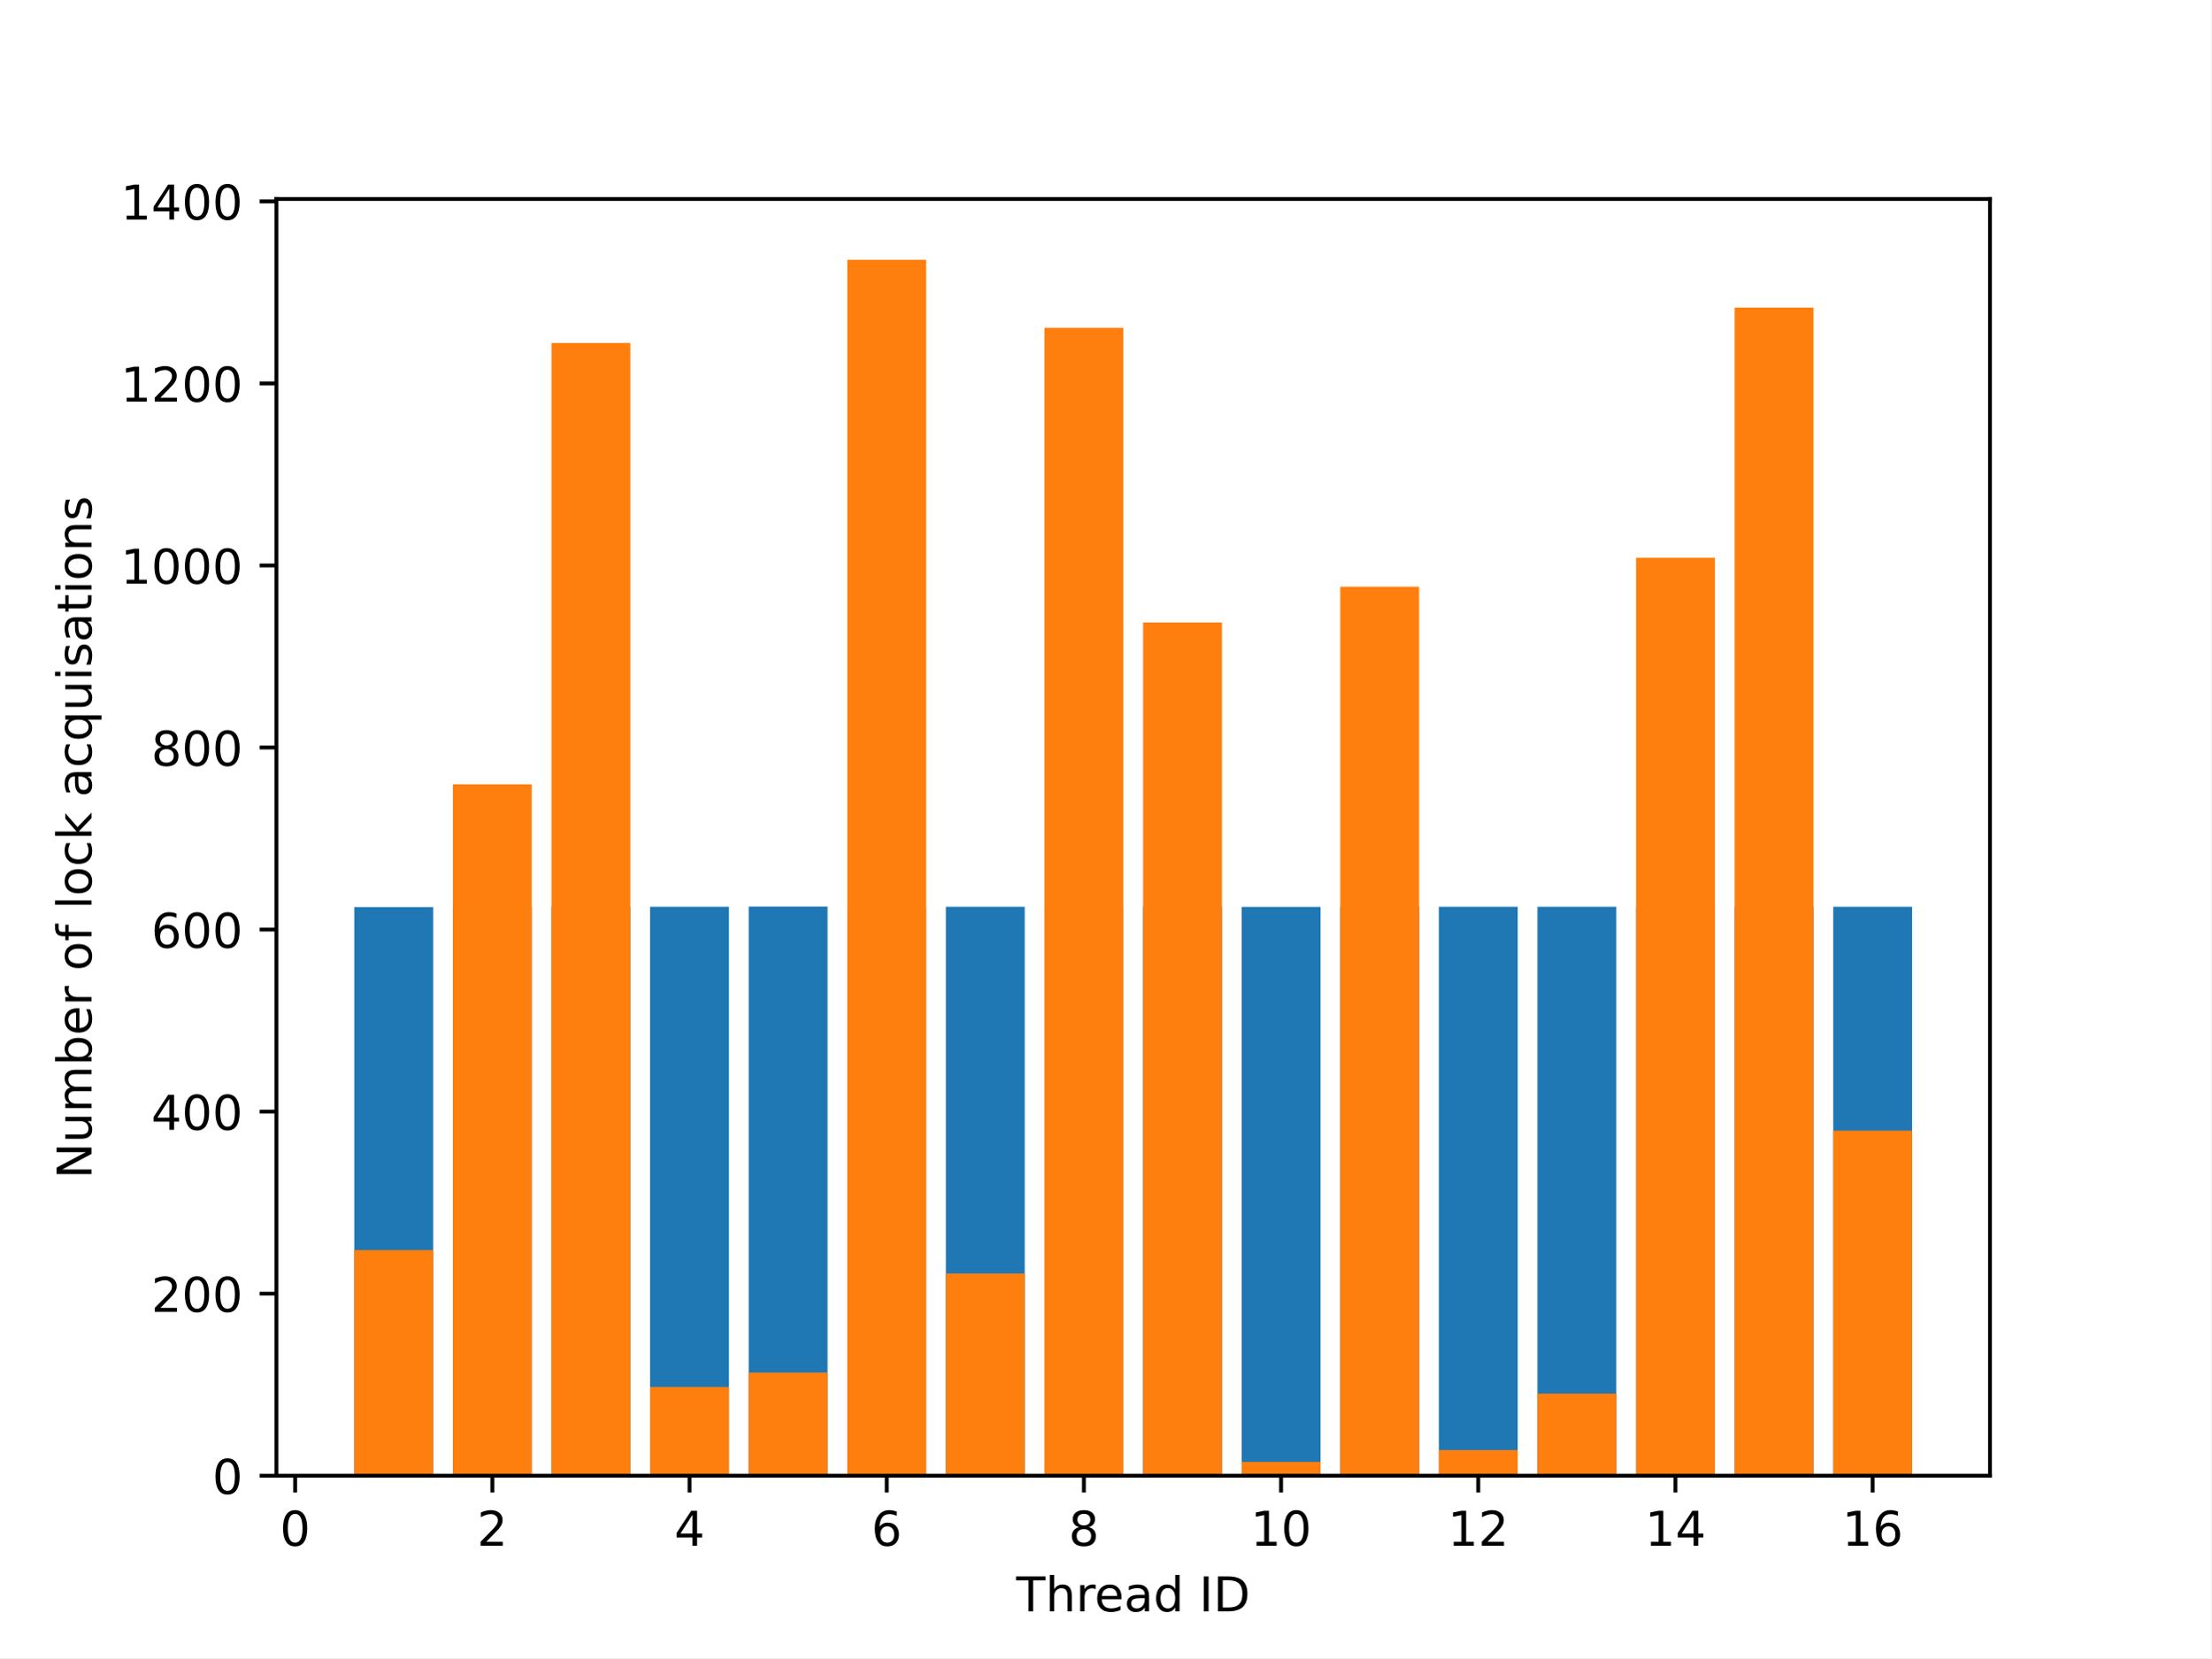
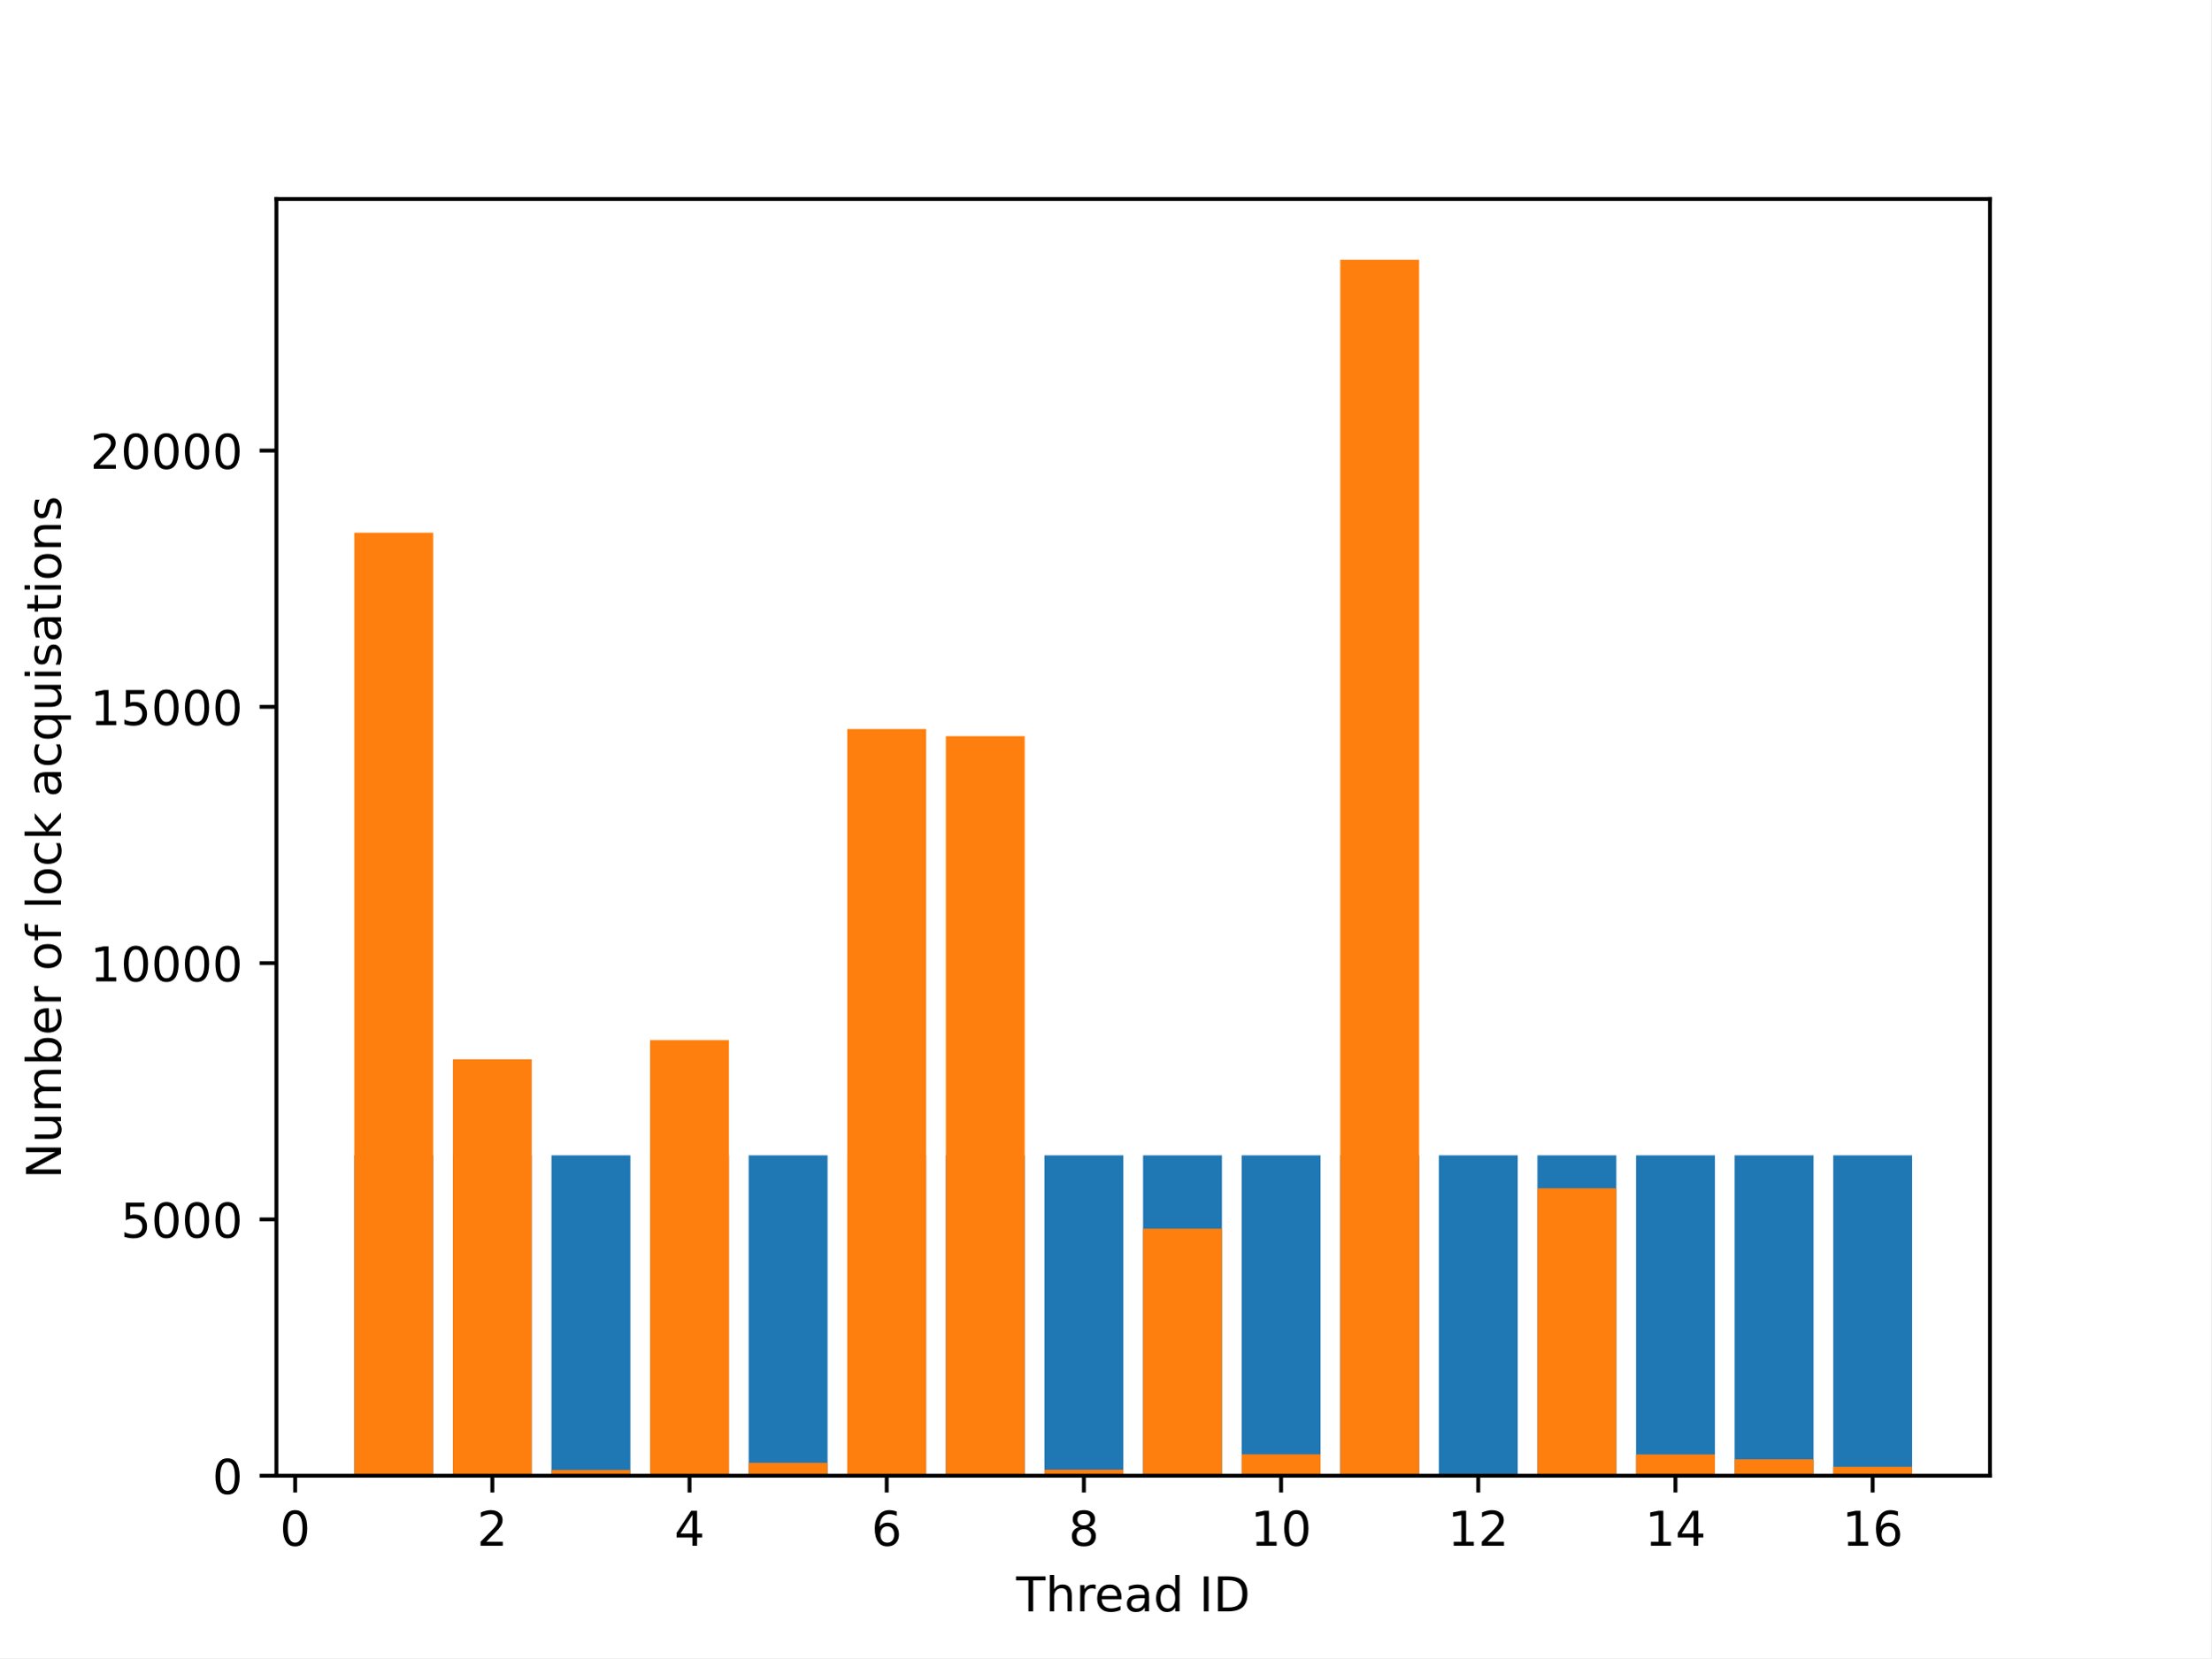
<svg xmlns="http://www.w3.org/2000/svg" xmlns:xlink="http://www.w3.org/1999/xlink" width="460.8pt" height="345.6pt" viewBox="0 0 460.8 345.6" version="1.1">
  <defs>
    <style type="text/css">*{stroke-linejoin: round; stroke-linecap: butt}</style>
  </defs>
  <g id="figure_1">
    <g id="patch_1">
      <path d="M 0 345.6  L 460.8 345.6  L 460.8 0  L 0 0  z " style="fill: #ffffff" />
    </g>
    <g id="axes_1">
      <g id="patch_2">
        <path d="M 57.6 307.584  L 414.72 307.584  L 414.72 41.472  L 57.6 41.472  z " style="fill: #ffffff" />
      </g>
      <g id="patch_3">
-         <path d="M 73.833 307.584  L 90.271 307.584  L 90.271 189.06  L 73.833 189.06  z " clip-path="url(#p6a40780cc1)" style="fill: #1f77b4" />
+         <path d="M 73.833 307.584  L 90.271 307.584  L 90.271 240.806  L 73.833 240.806  z " clip-path="url(#p06e0e886ea)" style="fill: #1f77b4" />
      </g>
      <g id="patch_4">
-         <path d="M 94.38 307.584  L 110.819 307.584  L 110.819 189.041  L 94.38 189.041  z " clip-path="url(#p6a40780cc1)" style="fill: #1f77b4" />
+         <path d="M 94.38 307.584  L 110.819 307.584  L 110.819 240.811  L 94.38 240.811  z " clip-path="url(#p06e0e886ea)" style="fill: #1f77b4" />
      </g>
      <g id="patch_5">
-         <path d="M 114.928 307.584  L 131.366 307.584  L 131.366 188.984  L 114.928 188.984  z " clip-path="url(#p6a40780cc1)" style="fill: #1f77b4" />
+         <path d="M 114.928 307.584  L 131.366 307.584  L 131.366 240.809  L 114.928 240.809  z " clip-path="url(#p06e0e886ea)" style="fill: #1f77b4" />
      </g>
      <g id="patch_6">
-         <path d="M 135.476 307.584  L 151.914 307.584  L 151.914 189.003  L 135.476 189.003  z " clip-path="url(#p6a40780cc1)" style="fill: #1f77b4" />
+         <path d="M 135.476 307.584  L 151.914 307.584  L 151.914 240.81  L 135.476 240.81  z " clip-path="url(#p06e0e886ea)" style="fill: #1f77b4" />
      </g>
      <g id="patch_7">
-         <path d="M 156.024 307.584  L 172.462 307.584  L 172.462 188.965  L 156.024 188.965  z " clip-path="url(#p6a40780cc1)" style="fill: #1f77b4" />
+         <path d="M 156.024 307.584  L 172.462 307.584  L 172.462 240.81  L 156.024 240.81  z " clip-path="url(#p06e0e886ea)" style="fill: #1f77b4" />
      </g>
      <g id="patch_8">
-         <path d="M 176.572 307.584  L 193.01 307.584  L 193.01 188.984  L 176.572 188.984  z " clip-path="url(#p6a40780cc1)" style="fill: #1f77b4" />
+         <path d="M 176.572 307.584  L 193.01 307.584  L 193.01 240.811  L 176.572 240.811  z " clip-path="url(#p06e0e886ea)" style="fill: #1f77b4" />
      </g>
      <g id="patch_9">
-         <path d="M 197.119 307.584  L 213.557 307.584  L 213.557 189.003  L 197.119 189.003  z " clip-path="url(#p6a40780cc1)" style="fill: #1f77b4" />
+         <path d="M 197.119 307.584  L 213.557 307.584  L 213.557 240.811  L 197.119 240.811  z " clip-path="url(#p06e0e886ea)" style="fill: #1f77b4" />
      </g>
      <g id="patch_10">
-         <path d="M 217.667 307.584  L 234.105 307.584  L 234.105 189.022  L 217.667 189.022  z " clip-path="url(#p6a40780cc1)" style="fill: #1f77b4" />
+         <path d="M 217.667 307.584  L 234.105 307.584  L 234.105 240.809  L 217.667 240.809  z " clip-path="url(#p06e0e886ea)" style="fill: #1f77b4" />
      </g>
      <g id="patch_11">
-         <path d="M 238.215 307.584  L 254.653 307.584  L 254.653 188.965  L 238.215 188.965  z " clip-path="url(#p6a40780cc1)" style="fill: #1f77b4" />
+         <path d="M 238.215 307.584  L 254.653 307.584  L 254.653 240.809  L 238.215 240.809  z " clip-path="url(#p06e0e886ea)" style="fill: #1f77b4" />
      </g>
      <g id="patch_12">
-         <path d="M 258.763 307.584  L 275.201 307.584  L 275.201 189.022  L 258.763 189.022  z " clip-path="url(#p6a40780cc1)" style="fill: #1f77b4" />
+         <path d="M 258.763 307.584  L 275.201 307.584  L 275.201 240.811  L 258.763 240.811  z " clip-path="url(#p06e0e886ea)" style="fill: #1f77b4" />
      </g>
      <g id="patch_13">
-         <path d="M 279.31 307.584  L 295.748 307.584  L 295.748 188.984  L 279.31 188.984  z " clip-path="url(#p6a40780cc1)" style="fill: #1f77b4" />
+         <path d="M 279.31 307.584  L 295.748 307.584  L 295.748 240.81  L 279.31 240.81  z " clip-path="url(#p06e0e886ea)" style="fill: #1f77b4" />
      </g>
      <g id="patch_14">
-         <path d="M 299.858 307.584  L 316.296 307.584  L 316.296 189.003  L 299.858 189.003  z " clip-path="url(#p6a40780cc1)" style="fill: #1f77b4" />
+         <path d="M 299.858 307.584  L 316.296 307.584  L 316.296 240.811  L 299.858 240.811  z " clip-path="url(#p06e0e886ea)" style="fill: #1f77b4" />
      </g>
      <g id="patch_15">
-         <path d="M 320.406 307.584  L 336.844 307.584  L 336.844 189.003  L 320.406 189.003  z " clip-path="url(#p6a40780cc1)" style="fill: #1f77b4" />
+         <path d="M 320.406 307.584  L 336.844 307.584  L 336.844 240.81  L 320.406 240.81  z " clip-path="url(#p06e0e886ea)" style="fill: #1f77b4" />
      </g>
      <g id="patch_16">
-         <path d="M 340.954 307.584  L 357.392 307.584  L 357.392 188.984  L 340.954 188.984  z " clip-path="url(#p6a40780cc1)" style="fill: #1f77b4" />
+         <path d="M 340.954 307.584  L 357.392 307.584  L 357.392 240.811  L 340.954 240.811  z " clip-path="url(#p06e0e886ea)" style="fill: #1f77b4" />
      </g>
      <g id="patch_17">
-         <path d="M 361.501 307.584  L 377.94 307.584  L 377.94 189.022  L 361.501 189.022  z " clip-path="url(#p6a40780cc1)" style="fill: #1f77b4" />
+         <path d="M 361.501 307.584  L 377.94 307.584  L 377.94 240.81  L 361.501 240.81  z " clip-path="url(#p06e0e886ea)" style="fill: #1f77b4" />
      </g>
      <g id="patch_18">
-         <path d="M 382.049 307.584  L 398.487 307.584  L 398.487 189.003  L 382.049 189.003  z " clip-path="url(#p6a40780cc1)" style="fill: #1f77b4" />
+         <path d="M 382.049 307.584  L 398.487 307.584  L 398.487 240.81  L 382.049 240.81  z " clip-path="url(#p06e0e886ea)" style="fill: #1f77b4" />
      </g>
      <g id="patch_19">
-         <path d="M 73.833 307.584  L 90.271 307.584  L 90.271 260.55  L 73.833 260.55  z " clip-path="url(#p6a40780cc1)" style="fill: #ff7f0e" />
+         <path d="M 73.833 307.584  L 90.271 307.584  L 90.271 111.035  L 73.833 111.035  z " clip-path="url(#p06e0e886ea)" style="fill: #ff7f0e" />
      </g>
      <g id="patch_20">
-         <path d="M 94.38 307.584  L 110.819 307.584  L 110.819 163.485  L 94.38 163.485  z " clip-path="url(#p6a40780cc1)" style="fill: #ff7f0e" />
+         <path d="M 94.38 307.584  L 110.819 307.584  L 110.819 220.791  L 94.38 220.791  z " clip-path="url(#p06e0e886ea)" style="fill: #ff7f0e" />
      </g>
      <g id="patch_21">
-         <path d="M 114.928 307.584  L 131.366 307.584  L 131.366 71.485  L 114.928 71.485  z " clip-path="url(#p6a40780cc1)" style="fill: #ff7f0e" />
+         <path d="M 114.928 307.584  L 131.366 307.584  L 131.366 306.387  L 114.928 306.387  z " clip-path="url(#p06e0e886ea)" style="fill: #ff7f0e" />
      </g>
      <g id="patch_22">
-         <path d="M 135.476 307.584  L 151.914 307.584  L 151.914 289.104  L 135.476 289.104  z " clip-path="url(#p6a40780cc1)" style="fill: #ff7f0e" />
+         <path d="M 135.476 307.584  L 151.914 307.584  L 151.914 216.803  L 135.476 216.803  z " clip-path="url(#p06e0e886ea)" style="fill: #ff7f0e" />
      </g>
      <g id="patch_23">
-         <path d="M 156.024 307.584  L 172.462 307.584  L 172.462 286.088  L 156.024 286.088  z " clip-path="url(#p6a40780cc1)" style="fill: #ff7f0e" />
+         <path d="M 156.024 307.584  L 172.462 307.584  L 172.462 304.89  L 156.024 304.89  z " clip-path="url(#p06e0e886ea)" style="fill: #ff7f0e" />
      </g>
      <g id="patch_24">
-         <path d="M 176.572 307.584  L 193.01 307.584  L 193.01 54.144  L 176.572 54.144  z " clip-path="url(#p6a40780cc1)" style="fill: #ff7f0e" />
+         <path d="M 176.572 307.584  L 193.01 307.584  L 193.01 151.959  L 176.572 151.959  z " clip-path="url(#p06e0e886ea)" style="fill: #ff7f0e" />
      </g>
      <g id="patch_25">
-         <path d="M 197.119 307.584  L 213.557 307.584  L 213.557 265.445  L 197.119 265.445  z " clip-path="url(#p6a40780cc1)" style="fill: #ff7f0e" />
+         <path d="M 197.119 307.584  L 213.557 307.584  L 213.557 153.445  L 197.119 153.445  z " clip-path="url(#p06e0e886ea)" style="fill: #ff7f0e" />
      </g>
      <g id="patch_26">
-         <path d="M 217.667 307.584  L 234.105 307.584  L 234.105 68.317  L 217.667 68.317  z " clip-path="url(#p6a40780cc1)" style="fill: #ff7f0e" />
+         <path d="M 217.667 307.584  L 234.105 307.584  L 234.105 306.322  L 217.667 306.322  z " clip-path="url(#p06e0e886ea)" style="fill: #ff7f0e" />
      </g>
      <g id="patch_27">
-         <path d="M 238.215 307.584  L 254.653 307.584  L 254.653 129.732  L 238.215 129.732  z " clip-path="url(#p6a40780cc1)" style="fill: #ff7f0e" />
+         <path d="M 238.215 307.584  L 254.653 307.584  L 254.653 256.094  L 238.215 256.094  z " clip-path="url(#p06e0e886ea)" style="fill: #ff7f0e" />
      </g>
      <g id="patch_28">
-         <path d="M 258.763 307.584  L 275.201 307.584  L 275.201 304.7  L 258.763 304.7  z " clip-path="url(#p6a40780cc1)" style="fill: #ff7f0e" />
+         <path d="M 258.763 307.584  L 275.201 307.584  L 275.201 303.117  L 258.763 303.117  z " clip-path="url(#p06e0e886ea)" style="fill: #ff7f0e" />
      </g>
      <g id="patch_29">
-         <path d="M 279.31 307.584  L 295.748 307.584  L 295.748 122.295  L 279.31 122.295  z " clip-path="url(#p6a40780cc1)" style="fill: #ff7f0e" />
+         <path d="M 279.31 307.584  L 295.748 307.584  L 295.748 54.144  L 279.31 54.144  z " clip-path="url(#p06e0e886ea)" style="fill: #ff7f0e" />
      </g>
      <g id="patch_30">
-         <path d="M 299.858 307.584  L 316.296 307.584  L 316.296 302.234  L 299.858 302.234  z " clip-path="url(#p6a40780cc1)" style="fill: #ff7f0e" />
+         <path d="M 299.858 307.584  L 316.296 307.584  L 316.296 307.254  L 299.858 307.254  z " clip-path="url(#p06e0e886ea)" style="fill: #ff7f0e" />
      </g>
      <g id="patch_31">
-         <path d="M 320.406 307.584  L 336.844 307.584  L 336.844 290.47  L 320.406 290.47  z " clip-path="url(#p6a40780cc1)" style="fill: #ff7f0e" />
+         <path d="M 320.406 307.584  L 336.844 307.584  L 336.844 247.68  L 320.406 247.68  z " clip-path="url(#p06e0e886ea)" style="fill: #ff7f0e" />
      </g>
      <g id="patch_32">
-         <path d="M 340.954 307.584  L 357.392 307.584  L 357.392 116.242  L 340.954 116.242  z " clip-path="url(#p6a40780cc1)" style="fill: #ff7f0e" />
+         <path d="M 340.954 307.584  L 357.392 307.584  L 357.392 303.148  L 340.954 303.148  z " clip-path="url(#p06e0e886ea)" style="fill: #ff7f0e" />
      </g>
      <g id="patch_33">
-         <path d="M 361.501 307.584  L 377.94 307.584  L 377.94 64.105  L 361.501 64.105  z " clip-path="url(#p6a40780cc1)" style="fill: #ff7f0e" />
+         <path d="M 361.501 307.584  L 377.94 307.584  L 377.94 304.168  L 361.501 304.168  z " clip-path="url(#p06e0e886ea)" style="fill: #ff7f0e" />
      </g>
      <g id="patch_34">
-         <path d="M 382.049 307.584  L 398.487 307.584  L 398.487 235.658  L 382.049 235.658  z " clip-path="url(#p6a40780cc1)" style="fill: #ff7f0e" />
+         <path d="M 382.049 307.584  L 398.487 307.584  L 398.487 305.722  L 382.049 305.722  z " clip-path="url(#p06e0e886ea)" style="fill: #ff7f0e" />
      </g>
      <g id="matplotlib.axis_1">
        <g id="xtick_1">
          <g id="line2d_1">
            <defs>
-               <path id="m0d2de3901a" d="M 0 0  L 0 3.5  " style="stroke: #000000; stroke-width: 0.8" />
+               <path id="m9e01b4cf0e" d="M 0 0  L 0 3.5  " style="stroke: #000000; stroke-width: 0.8" />
            </defs>
            <g>
-               <use xlink:href="#m0d2de3901a" x="61.504" y="307.584" style="stroke: #000000; stroke-width: 0.8" />
+               <use xlink:href="#m9e01b4cf0e" x="61.504" y="307.584" style="stroke: #000000; stroke-width: 0.8" />
            </g>
          </g>
          <g id="text_1">
            <g transform="translate(58.32282 322.1824)scale(0.1 -0.1)">
              <defs>
                <path id="DejaVuSans-30" d="M 2034 4250  Q 1547 4250 1301 3770  Q 1056 3291 1056 2328  Q 1056 1369 1301 889  Q 1547 409 2034 409  Q 2525 409 2770 889  Q 3016 1369 3016 2328  Q 3016 3291 2770 3770  Q 2525 4250 2034 4250  z M 2034 4750  Q 2819 4750 3233 4129  Q 3647 3509 3647 2328  Q 3647 1150 3233 529  Q 2819 -91 2034 -91  Q 1250 -91 836 529  Q 422 1150 422 2328  Q 422 3509 836 4129  Q 1250 4750 2034 4750  z " transform="scale(0.015625)" />
              </defs>
              <use xlink:href="#DejaVuSans-30" />
            </g>
          </g>
        </g>
        <g id="xtick_2">
          <g id="line2d_2">
            <g>
-               <use xlink:href="#m0d2de3901a" x="102.6" y="307.584" style="stroke: #000000; stroke-width: 0.8" />
+               <use xlink:href="#m9e01b4cf0e" x="102.6" y="307.584" style="stroke: #000000; stroke-width: 0.8" />
            </g>
          </g>
          <g id="text_2">
            <g transform="translate(99.41834 322.1824)scale(0.1 -0.1)">
              <defs>
                <path id="DejaVuSans-32" d="M 1228 531  L 3431 531  L 3431 0  L 469 0  L 469 531  Q 828 903 1448 1529  Q 2069 2156 2228 2338  Q 2531 2678 2651 2914  Q 2772 3150 2772 3378  Q 2772 3750 2511 3984  Q 2250 4219 1831 4219  Q 1534 4219 1204 4116  Q 875 4013 500 3803  L 500 4441  Q 881 4594 1212 4672  Q 1544 4750 1819 4750  Q 2544 4750 2975 4387  Q 3406 4025 3406 3419  Q 3406 3131 3298 2873  Q 3191 2616 2906 2266  Q 2828 2175 2409 1742  Q 1991 1309 1228 531  z " transform="scale(0.015625)" />
              </defs>
              <use xlink:href="#DejaVuSans-32" />
            </g>
          </g>
        </g>
        <g id="xtick_3">
          <g id="line2d_3">
            <g>
-               <use xlink:href="#m0d2de3901a" x="143.695" y="307.584" style="stroke: #000000; stroke-width: 0.8" />
+               <use xlink:href="#m9e01b4cf0e" x="143.695" y="307.584" style="stroke: #000000; stroke-width: 0.8" />
            </g>
          </g>
          <g id="text_3">
            <g transform="translate(140.5138 322.1824)scale(0.1 -0.1)">
              <defs>
                <path id="DejaVuSans-34" d="M 2419 4116  L 825 1625  L 2419 1625  L 2419 4116  z M 2253 4666  L 3047 4666  L 3047 1625  L 3713 1625  L 3713 1100  L 3047 1100  L 3047 0  L 2419 0  L 2419 1100  L 313 1100  L 313 1709  L 2253 4666  z " transform="scale(0.015625)" />
              </defs>
              <use xlink:href="#DejaVuSans-34" />
            </g>
          </g>
        </g>
        <g id="xtick_4">
          <g id="line2d_4">
            <g>
-               <use xlink:href="#m0d2de3901a" x="184.791" y="307.584" style="stroke: #000000; stroke-width: 0.8" />
+               <use xlink:href="#m9e01b4cf0e" x="184.791" y="307.584" style="stroke: #000000; stroke-width: 0.8" />
            </g>
          </g>
          <g id="text_4">
            <g transform="translate(181.6094 322.1824)scale(0.1 -0.1)">
              <defs>
                <path id="DejaVuSans-36" d="M 2113 2584  Q 1688 2584 1439 2293  Q 1191 2003 1191 1497  Q 1191 994 1439 701  Q 1688 409 2113 409  Q 2538 409 2786 701  Q 3034 994 3034 1497  Q 3034 2003 2786 2293  Q 2538 2584 2113 2584  z M 3366 4563  L 3366 3988  Q 3128 4100 2886 4159  Q 2644 4219 2406 4219  Q 1781 4219 1451 3797  Q 1122 3375 1075 2522  Q 1259 2794 1537 2939  Q 1816 3084 2150 3084  Q 2853 3084 3261 2657  Q 3669 2231 3669 1497  Q 3669 778 3244 343  Q 2819 -91 2113 -91  Q 1303 -91 875 529  Q 447 1150 447 2328  Q 447 3434 972 4092  Q 1497 4750 2381 4750  Q 2619 4750 2861 4703  Q 3103 4656 3366 4563  z " transform="scale(0.015625)" />
              </defs>
              <use xlink:href="#DejaVuSans-36" />
            </g>
          </g>
        </g>
        <g id="xtick_5">
          <g id="line2d_5">
            <g>
-               <use xlink:href="#m0d2de3901a" x="225.886" y="307.584" style="stroke: #000000; stroke-width: 0.8" />
+               <use xlink:href="#m9e01b4cf0e" x="225.886" y="307.584" style="stroke: #000000; stroke-width: 0.8" />
            </g>
          </g>
          <g id="text_5">
            <g transform="translate(222.7049 322.1824)scale(0.1 -0.1)">
              <defs>
                <path id="DejaVuSans-38" d="M 2034 2216  Q 1584 2216 1326 1975  Q 1069 1734 1069 1313  Q 1069 891 1326 650  Q 1584 409 2034 409  Q 2484 409 2743 651  Q 3003 894 3003 1313  Q 3003 1734 2745 1975  Q 2488 2216 2034 2216  z M 1403 2484  Q 997 2584 770 2862  Q 544 3141 544 3541  Q 544 4100 942 4425  Q 1341 4750 2034 4750  Q 2731 4750 3128 4425  Q 3525 4100 3525 3541  Q 3525 3141 3298 2862  Q 3072 2584 2669 2484  Q 3125 2378 3379 2068  Q 3634 1759 3634 1313  Q 3634 634 3220 271  Q 2806 -91 2034 -91  Q 1263 -91 848 271  Q 434 634 434 1313  Q 434 1759 690 2068  Q 947 2378 1403 2484  z M 1172 3481  Q 1172 3119 1398 2916  Q 1625 2713 2034 2713  Q 2441 2713 2670 2916  Q 2900 3119 2900 3481  Q 2900 3844 2670 4047  Q 2441 4250 2034 4250  Q 1625 4250 1398 4047  Q 1172 3844 1172 3481  z " transform="scale(0.015625)" />
              </defs>
              <use xlink:href="#DejaVuSans-38" />
            </g>
          </g>
        </g>
        <g id="xtick_6">
          <g id="line2d_6">
            <g>
-               <use xlink:href="#m0d2de3901a" x="266.982" y="307.584" style="stroke: #000000; stroke-width: 0.8" />
+               <use xlink:href="#m9e01b4cf0e" x="266.982" y="307.584" style="stroke: #000000; stroke-width: 0.8" />
            </g>
          </g>
          <g id="text_6">
            <g transform="translate(260.6191 322.1824)scale(0.1 -0.1)">
              <defs>
                <path id="DejaVuSans-31" d="M 794 531  L 1825 531  L 1825 4091  L 703 3866  L 703 4441  L 1819 4666  L 2450 4666  L 2450 531  L 3481 531  L 3481 0  L 794 0  L 794 531  z " transform="scale(0.015625)" />
              </defs>
              <use xlink:href="#DejaVuSans-31" />
              <use xlink:href="#DejaVuSans-30" x="63.623" />
            </g>
          </g>
        </g>
        <g id="xtick_7">
          <g id="line2d_7">
            <g>
-               <use xlink:href="#m0d2de3901a" x="308.077" y="307.584" style="stroke: #000000; stroke-width: 0.8" />
+               <use xlink:href="#m9e01b4cf0e" x="308.077" y="307.584" style="stroke: #000000; stroke-width: 0.8" />
            </g>
          </g>
          <g id="text_7">
            <g transform="translate(301.7146 322.1824)scale(0.1 -0.1)">
              <use xlink:href="#DejaVuSans-31" />
              <use xlink:href="#DejaVuSans-32" x="63.623" />
            </g>
          </g>
        </g>
        <g id="xtick_8">
          <g id="line2d_8">
            <g>
-               <use xlink:href="#m0d2de3901a" x="349.173" y="307.584" style="stroke: #000000; stroke-width: 0.8" />
+               <use xlink:href="#m9e01b4cf0e" x="349.173" y="307.584" style="stroke: #000000; stroke-width: 0.8" />
            </g>
          </g>
          <g id="text_8">
            <g transform="translate(342.8102 322.1824)scale(0.1 -0.1)">
              <use xlink:href="#DejaVuSans-31" />
              <use xlink:href="#DejaVuSans-34" x="63.623" />
            </g>
          </g>
        </g>
        <g id="xtick_9">
          <g id="line2d_9">
            <g>
-               <use xlink:href="#m0d2de3901a" x="390.268" y="307.584" style="stroke: #000000; stroke-width: 0.8" />
+               <use xlink:href="#m9e01b4cf0e" x="390.268" y="307.584" style="stroke: #000000; stroke-width: 0.8" />
            </g>
          </g>
          <g id="text_9">
            <g transform="translate(383.9057 322.1824)scale(0.1 -0.1)">
              <use xlink:href="#DejaVuSans-31" />
              <use xlink:href="#DejaVuSans-36" x="63.623" />
            </g>
          </g>
        </g>
        <g id="text_10">
          <g transform="translate(211.7655 335.8606)scale(0.1 -0.1)">
            <defs>
              <path id="DejaVuSans-54" d="M -19 4666  L 3928 4666  L 3928 4134  L 2272 4134  L 2272 0  L 1638 0  L 1638 4134  L -19 4134  L -19 4666  z " transform="scale(0.015625)" />
              <path id="DejaVuSans-68" d="M 3513 2113  L 3513 0  L 2938 0  L 2938 2094  Q 2938 2591 2744 2837  Q 2550 3084 2163 3084  Q 1697 3084 1428 2787  Q 1159 2491 1159 1978  L 1159 0  L 581 0  L 581 4863  L 1159 4863  L 1159 2956  Q 1366 3272 1645 3428  Q 1925 3584 2291 3584  Q 2894 3584 3203 3211  Q 3513 2838 3513 2113  z " transform="scale(0.015625)" />
              <path id="DejaVuSans-72" d="M 2631 2963  Q 2534 3019 2420 3045  Q 2306 3072 2169 3072  Q 1681 3072 1420 2755  Q 1159 2438 1159 1844  L 1159 0  L 581 0  L 581 3500  L 1159 3500  L 1159 2956  Q 1341 3275 1631 3429  Q 1922 3584 2338 3584  Q 2397 3584 2469 3576  Q 2541 3569 2628 3553  L 2631 2963  z " transform="scale(0.015625)" />
              <path id="DejaVuSans-65" d="M 3597 1894  L 3597 1613  L 953 1613  Q 991 1019 1311 708  Q 1631 397 2203 397  Q 2534 397 2845 478  Q 3156 559 3463 722  L 3463 178  Q 3153 47 2828 -22  Q 2503 -91 2169 -91  Q 1331 -91 842 396  Q 353 884 353 1716  Q 353 2575 817 3079  Q 1281 3584 2069 3584  Q 2775 3584 3186 3129  Q 3597 2675 3597 1894  z M 3022 2063  Q 3016 2534 2758 2815  Q 2500 3097 2075 3097  Q 1594 3097 1305 2825  Q 1016 2553 972 2059  L 3022 2063  z " transform="scale(0.015625)" />
              <path id="DejaVuSans-61" d="M 2194 1759  Q 1497 1759 1228 1600  Q 959 1441 959 1056  Q 959 750 1161 570  Q 1363 391 1709 391  Q 2188 391 2477 730  Q 2766 1069 2766 1631  L 2766 1759  L 2194 1759  z M 3341 1997  L 3341 0  L 2766 0  L 2766 531  Q 2569 213 2275 61  Q 1981 -91 1556 -91  Q 1019 -91 701 211  Q 384 513 384 1019  Q 384 1609 779 1909  Q 1175 2209 1959 2209  L 2766 2209  L 2766 2266  Q 2766 2663 2505 2880  Q 2244 3097 1772 3097  Q 1472 3097 1187 3025  Q 903 2953 641 2809  L 641 3341  Q 956 3463 1253 3523  Q 1550 3584 1831 3584  Q 2591 3584 2966 3190  Q 3341 2797 3341 1997  z " transform="scale(0.015625)" />
              <path id="DejaVuSans-64" d="M 2906 2969  L 2906 4863  L 3481 4863  L 3481 0  L 2906 0  L 2906 525  Q 2725 213 2448 61  Q 2172 -91 1784 -91  Q 1150 -91 751 415  Q 353 922 353 1747  Q 353 2572 751 3078  Q 1150 3584 1784 3584  Q 2172 3584 2448 3432  Q 2725 3281 2906 2969  z M 947 1747  Q 947 1113 1208 752  Q 1469 391 1925 391  Q 2381 391 2643 752  Q 2906 1113 2906 1747  Q 2906 2381 2643 2742  Q 2381 3103 1925 3103  Q 1469 3103 1208 2742  Q 947 2381 947 1747  z " transform="scale(0.015625)" />
              <path id="DejaVuSans-20" transform="scale(0.015625)" />
              <path id="DejaVuSans-49" d="M 628 4666  L 1259 4666  L 1259 0  L 628 0  L 628 4666  z " transform="scale(0.015625)" />
              <path id="DejaVuSans-44" d="M 1259 4147  L 1259 519  L 2022 519  Q 2988 519 3436 956  Q 3884 1394 3884 2338  Q 3884 3275 3436 3711  Q 2988 4147 2022 4147  L 1259 4147  z M 628 4666  L 1925 4666  Q 3281 4666 3915 4102  Q 4550 3538 4550 2338  Q 4550 1131 3912 565  Q 3275 0 1925 0  L 628 0  L 628 4666  z " transform="scale(0.015625)" />
            </defs>
            <use xlink:href="#DejaVuSans-54" />
            <use xlink:href="#DejaVuSans-68" x="61.084" />
            <use xlink:href="#DejaVuSans-72" x="124.463" />
            <use xlink:href="#DejaVuSans-65" x="163.326" />
            <use xlink:href="#DejaVuSans-61" x="224.85" />
            <use xlink:href="#DejaVuSans-64" x="286.129" />
            <use xlink:href="#DejaVuSans-20" x="349.605" />
            <use xlink:href="#DejaVuSans-49" x="381.393" />
            <use xlink:href="#DejaVuSans-44" x="410.885" />
          </g>
        </g>
      </g>
      <g id="matplotlib.axis_2">
        <g id="ytick_1">
          <g id="line2d_10">
            <defs>
-               <path id="m978508002a" d="M 0 0  L -3.5 0  " style="stroke: #000000; stroke-width: 0.8" />
+               <path id="mbdf7da33c9" d="M 0 0  L -3.5 0  " style="stroke: #000000; stroke-width: 0.8" />
            </defs>
            <g>
-               <use xlink:href="#m978508002a" x="57.6" y="307.584" style="stroke: #000000; stroke-width: 0.8" />
+               <use xlink:href="#mbdf7da33c9" x="57.6" y="307.584" style="stroke: #000000; stroke-width: 0.8" />
            </g>
          </g>
          <g id="text_11">
            <g transform="translate(44.2375 311.3832)scale(0.1 -0.1)">
              <use xlink:href="#DejaVuSans-30" />
            </g>
          </g>
        </g>
        <g id="ytick_2">
          <g id="line2d_11">
            <g>
-               <use xlink:href="#m978508002a" x="57.6" y="269.638" style="stroke: #000000; stroke-width: 0.8" />
+               <use xlink:href="#mbdf7da33c9" x="57.6" y="254.165" style="stroke: #000000; stroke-width: 0.8" />
            </g>
          </g>
          <g id="text_12">
-             <g transform="translate(31.5125 273.4374)scale(0.1 -0.1)">
+             <g transform="translate(25.15 257.964)scale(0.1 -0.1)">
+               <defs>
+                 <path id="DejaVuSans-35" d="M 691 4666  L 3169 4666  L 3169 4134  L 1269 4134  L 1269 2991  Q 1406 3038 1543 3061  Q 1681 3084 1819 3084  Q 2600 3084 3056 2656  Q 3513 2228 3513 1497  Q 3513 744 3044 326  Q 2575 -91 1722 -91  Q 1428 -91 1123 -41  Q 819 9 494 109  L 494 744  Q 775 591 1075 516  Q 1375 441 1709 441  Q 2250 441 2565 725  Q 2881 1009 2881 1497  Q 2881 1984 2565 2268  Q 2250 2553 1709 2553  Q 1456 2553 1204 2497  Q 953 2441 691 2322  L 691 4666  z " transform="scale(0.015625)" />
+               </defs>
+               <use xlink:href="#DejaVuSans-35" />
+               <use xlink:href="#DejaVuSans-30" x="63.623" />
+               <use xlink:href="#DejaVuSans-30" x="127.246" />
+               <use xlink:href="#DejaVuSans-30" x="190.869" />
+             </g>
+           </g>
+         </g>
+         <g id="ytick_3">
+           <g id="line2d_12">
+             <g>
+               <use xlink:href="#mbdf7da33c9" x="57.6" y="200.746" style="stroke: #000000; stroke-width: 0.8" />
+             </g>
+           </g>
+           <g id="text_13">
+             <g transform="translate(18.7875 204.5448)scale(0.1 -0.1)">
+               <use xlink:href="#DejaVuSans-31" />
+               <use xlink:href="#DejaVuSans-30" x="63.623" />
+               <use xlink:href="#DejaVuSans-30" x="127.246" />
+               <use xlink:href="#DejaVuSans-30" x="190.869" />
+               <use xlink:href="#DejaVuSans-30" x="254.492" />
+             </g>
+           </g>
+         </g>
+         <g id="ytick_4">
+           <g id="line2d_13">
+             <g>
+               <use xlink:href="#mbdf7da33c9" x="57.6" y="147.326" style="stroke: #000000; stroke-width: 0.8" />
+             </g>
+           </g>
+           <g id="text_14">
+             <g transform="translate(18.7875 151.1256)scale(0.1 -0.1)">
+               <use xlink:href="#DejaVuSans-31" />
+               <use xlink:href="#DejaVuSans-35" x="63.623" />
+               <use xlink:href="#DejaVuSans-30" x="127.246" />
+               <use xlink:href="#DejaVuSans-30" x="190.869" />
+               <use xlink:href="#DejaVuSans-30" x="254.492" />
+             </g>
+           </g>
+         </g>
+         <g id="ytick_5">
+           <g id="line2d_14">
+             <g>
+               <use xlink:href="#mbdf7da33c9" x="57.6" y="93.907" style="stroke: #000000; stroke-width: 0.8" />
+             </g>
+           </g>
+           <g id="text_15">
+             <g transform="translate(18.7875 97.70635)scale(0.1 -0.1)">
              <use xlink:href="#DejaVuSans-32" />
              <use xlink:href="#DejaVuSans-30" x="63.623" />
              <use xlink:href="#DejaVuSans-30" x="127.246" />
-             </g>
-           </g>
-         </g>
-         <g id="ytick_3">
-           <g id="line2d_12">
-             <g>
-               <use xlink:href="#m978508002a" x="57.6" y="231.692" style="stroke: #000000; stroke-width: 0.8" />
-             </g>
-           </g>
-           <g id="text_13">
-             <g transform="translate(31.5125 235.4916)scale(0.1 -0.1)">
-               <use xlink:href="#DejaVuSans-34" />
-               <use xlink:href="#DejaVuSans-30" x="63.623" />
-               <use xlink:href="#DejaVuSans-30" x="127.246" />
-             </g>
-           </g>
-         </g>
-         <g id="ytick_4">
-           <g id="line2d_13">
-             <g>
-               <use xlink:href="#m978508002a" x="57.6" y="193.747" style="stroke: #000000; stroke-width: 0.8" />
-             </g>
-           </g>
-           <g id="text_14">
-             <g transform="translate(31.5125 197.5458)scale(0.1 -0.1)">
-               <use xlink:href="#DejaVuSans-36" />
-               <use xlink:href="#DejaVuSans-30" x="63.623" />
-               <use xlink:href="#DejaVuSans-30" x="127.246" />
-             </g>
-           </g>
-         </g>
-         <g id="ytick_5">
-           <g id="line2d_14">
-             <g>
-               <use xlink:href="#m978508002a" x="57.6" y="155.801" style="stroke: #000000; stroke-width: 0.8" />
-             </g>
-           </g>
-           <g id="text_15">
-             <g transform="translate(31.5125 159.6)scale(0.1 -0.1)">
-               <use xlink:href="#DejaVuSans-38" />
-               <use xlink:href="#DejaVuSans-30" x="63.623" />
-               <use xlink:href="#DejaVuSans-30" x="127.246" />
-             </g>
-           </g>
-         </g>
-         <g id="ytick_6">
-           <g id="line2d_15">
-             <g>
-               <use xlink:href="#m978508002a" x="57.6" y="117.855" style="stroke: #000000; stroke-width: 0.8" />
-             </g>
-           </g>
-           <g id="text_16">
-             <g transform="translate(25.15 121.6542)scale(0.1 -0.1)">
-               <use xlink:href="#DejaVuSans-31" />
-               <use xlink:href="#DejaVuSans-30" x="63.623" />
-               <use xlink:href="#DejaVuSans-30" x="127.246" />
              <use xlink:href="#DejaVuSans-30" x="190.869" />
-             </g>
-           </g>
-         </g>
-         <g id="ytick_7">
-           <g id="line2d_16">
-             <g>
-               <use xlink:href="#m978508002a" x="57.6" y="79.909" style="stroke: #000000; stroke-width: 0.8" />
-             </g>
-           </g>
-           <g id="text_17">
-             <g transform="translate(25.15 83.70842)scale(0.1 -0.1)">
-               <use xlink:href="#DejaVuSans-31" />
-               <use xlink:href="#DejaVuSans-32" x="63.623" />
-               <use xlink:href="#DejaVuSans-30" x="127.246" />
-               <use xlink:href="#DejaVuSans-30" x="190.869" />
-             </g>
-           </g>
-         </g>
-         <g id="ytick_8">
-           <g id="line2d_17">
-             <g>
-               <use xlink:href="#m978508002a" x="57.6" y="41.963" style="stroke: #000000; stroke-width: 0.8" />
-             </g>
-           </g>
-           <g id="text_18">
-             <g transform="translate(25.15 45.76262)scale(0.1 -0.1)">
-               <use xlink:href="#DejaVuSans-31" />
-               <use xlink:href="#DejaVuSans-34" x="63.623" />
-               <use xlink:href="#DejaVuSans-30" x="127.246" />
-               <use xlink:href="#DejaVuSans-30" x="190.869" />
-             </g>
-           </g>
-         </g>
-         <g id="text_19">
-           <g transform="translate(19.07031 245.6897)rotate(-90)scale(0.1 -0.1)">
+               <use xlink:href="#DejaVuSans-30" x="254.492" />
+             </g>
+           </g>
+         </g>
+         <g id="text_16">
+           <g transform="translate(12.70781 245.6897)rotate(-90)scale(0.1 -0.1)">
            <defs>
              <path id="DejaVuSans-4e" d="M 628 4666  L 1478 4666  L 3547 763  L 3547 4666  L 4159 4666  L 4159 0  L 3309 0  L 1241 3903  L 1241 0  L 628 0  L 628 4666  z " transform="scale(0.015625)" />
              <path id="DejaVuSans-75" d="M 544 1381  L 544 3500  L 1119 3500  L 1119 1403  Q 1119 906 1312 657  Q 1506 409 1894 409  Q 2359 409 2629 706  Q 2900 1003 2900 1516  L 2900 3500  L 3475 3500  L 3475 0  L 2900 0  L 2900 538  Q 2691 219 2414 64  Q 2138 -91 1772 -91  Q 1169 -91 856 284  Q 544 659 544 1381  z M 1991 3584  L 1991 3584  z " transform="scale(0.015625)" />
              <path id="DejaVuSans-6d" d="M 3328 2828  Q 3544 3216 3844 3400  Q 4144 3584 4550 3584  Q 5097 3584 5394 3201  Q 5691 2819 5691 2113  L 5691 0  L 5113 0  L 5113 2094  Q 5113 2597 4934 2840  Q 4756 3084 4391 3084  Q 3944 3084 3684 2787  Q 3425 2491 3425 1978  L 3425 0  L 2847 0  L 2847 2094  Q 2847 2600 2669 2842  Q 2491 3084 2119 3084  Q 1678 3084 1418 2786  Q 1159 2488 1159 1978  L 1159 0  L 581 0  L 581 3500  L 1159 3500  L 1159 2956  Q 1356 3278 1631 3431  Q 1906 3584 2284 3584  Q 2666 3584 2933 3390  Q 3200 3197 3328 2828  z " transform="scale(0.015625)" />
              <path id="DejaVuSans-62" d="M 3116 1747  Q 3116 2381 2855 2742  Q 2594 3103 2138 3103  Q 1681 3103 1420 2742  Q 1159 2381 1159 1747  Q 1159 1113 1420 752  Q 1681 391 2138 391  Q 2594 391 2855 752  Q 3116 1113 3116 1747  z M 1159 2969  Q 1341 3281 1617 3432  Q 1894 3584 2278 3584  Q 2916 3584 3314 3078  Q 3713 2572 3713 1747  Q 3713 922 3314 415  Q 2916 -91 2278 -91  Q 1894 -91 1617 61  Q 1341 213 1159 525  L 1159 0  L 581 0  L 581 4863  L 1159 4863  L 1159 2969  z " transform="scale(0.015625)" />
              <path id="DejaVuSans-6f" d="M 1959 3097  Q 1497 3097 1228 2736  Q 959 2375 959 1747  Q 959 1119 1226 758  Q 1494 397 1959 397  Q 2419 397 2687 759  Q 2956 1122 2956 1747  Q 2956 2369 2687 2733  Q 2419 3097 1959 3097  z M 1959 3584  Q 2709 3584 3137 3096  Q 3566 2609 3566 1747  Q 3566 888 3137 398  Q 2709 -91 1959 -91  Q 1206 -91 779 398  Q 353 888 353 1747  Q 353 2609 779 3096  Q 1206 3584 1959 3584  z " transform="scale(0.015625)" />
              <path id="DejaVuSans-66" d="M 2375 4863  L 2375 4384  L 1825 4384  Q 1516 4384 1395 4259  Q 1275 4134 1275 3809  L 1275 3500  L 2222 3500  L 2222 3053  L 1275 3053  L 1275 0  L 697 0  L 697 3053  L 147 3053  L 147 3500  L 697 3500  L 697 3744  Q 697 4328 969 4595  Q 1241 4863 1831 4863  L 2375 4863  z " transform="scale(0.015625)" />
              <path id="DejaVuSans-6c" d="M 603 4863  L 1178 4863  L 1178 0  L 603 0  L 603 4863  z " transform="scale(0.015625)" />
              <path id="DejaVuSans-63" d="M 3122 3366  L 3122 2828  Q 2878 2963 2633 3030  Q 2388 3097 2138 3097  Q 1578 3097 1268 2742  Q 959 2388 959 1747  Q 959 1106 1268 751  Q 1578 397 2138 397  Q 2388 397 2633 464  Q 2878 531 3122 666  L 3122 134  Q 2881 22 2623 -34  Q 2366 -91 2075 -91  Q 1284 -91 818 406  Q 353 903 353 1747  Q 353 2603 823 3093  Q 1294 3584 2113 3584  Q 2378 3584 2631 3529  Q 2884 3475 3122 3366  z " transform="scale(0.015625)" />
              <path id="DejaVuSans-6b" d="M 581 4863  L 1159 4863  L 1159 1991  L 2875 3500  L 3609 3500  L 1753 1863  L 3688 0  L 2938 0  L 1159 1709  L 1159 0  L 581 0  L 581 4863  z " transform="scale(0.015625)" />
              <path id="DejaVuSans-71" d="M 947 1747  Q 947 1113 1208 752  Q 1469 391 1925 391  Q 2381 391 2643 752  Q 2906 1113 2906 1747  Q 2906 2381 2643 2742  Q 2381 3103 1925 3103  Q 1469 3103 1208 2742  Q 947 2381 947 1747  z M 2906 525  Q 2725 213 2448 61  Q 2172 -91 1784 -91  Q 1150 -91 751 415  Q 353 922 353 1747  Q 353 2572 751 3078  Q 1150 3584 1784 3584  Q 2172 3584 2448 3432  Q 2725 3281 2906 2969  L 2906 3500  L 3481 3500  L 3481 -1331  L 2906 -1331  L 2906 525  z " transform="scale(0.015625)" />
              <path id="DejaVuSans-69" d="M 603 3500  L 1178 3500  L 1178 0  L 603 0  L 603 3500  z M 603 4863  L 1178 4863  L 1178 4134  L 603 4134  L 603 4863  z " transform="scale(0.015625)" />
              <path id="DejaVuSans-73" d="M 2834 3397  L 2834 2853  Q 2591 2978 2328 3040  Q 2066 3103 1784 3103  Q 1356 3103 1142 2972  Q 928 2841 928 2578  Q 928 2378 1081 2264  Q 1234 2150 1697 2047  L 1894 2003  Q 2506 1872 2764 1633  Q 3022 1394 3022 966  Q 3022 478 2636 193  Q 2250 -91 1575 -91  Q 1294 -91 989 -36  Q 684 19 347 128  L 347 722  Q 666 556 975 473  Q 1284 391 1588 391  Q 1994 391 2212 530  Q 2431 669 2431 922  Q 2431 1156 2273 1281  Q 2116 1406 1581 1522  L 1381 1569  Q 847 1681 609 1914  Q 372 2147 372 2553  Q 372 3047 722 3315  Q 1072 3584 1716 3584  Q 2034 3584 2315 3537  Q 2597 3491 2834 3397  z " transform="scale(0.015625)" />
              <path id="DejaVuSans-74" d="M 1172 4494  L 1172 3500  L 2356 3500  L 2356 3053  L 1172 3053  L 1172 1153  Q 1172 725 1289 603  Q 1406 481 1766 481  L 2356 481  L 2356 0  L 1766 0  Q 1100 0 847 248  Q 594 497 594 1153  L 594 3053  L 172 3053  L 172 3500  L 594 3500  L 594 4494  L 1172 4494  z " transform="scale(0.015625)" />
              <path id="DejaVuSans-6e" d="M 3513 2113  L 3513 0  L 2938 0  L 2938 2094  Q 2938 2591 2744 2837  Q 2550 3084 2163 3084  Q 1697 3084 1428 2787  Q 1159 2491 1159 1978  L 1159 0  L 581 0  L 581 3500  L 1159 3500  L 1159 2956  Q 1366 3272 1645 3428  Q 1925 3584 2291 3584  Q 2894 3584 3203 3211  Q 3513 2838 3513 2113  z " transform="scale(0.015625)" />
            </defs>
            <use xlink:href="#DejaVuSans-4e" />
            <use xlink:href="#DejaVuSans-75" x="74.805" />
            <use xlink:href="#DejaVuSans-6d" x="138.184" />
            <use xlink:href="#DejaVuSans-62" x="235.596" />
            <use xlink:href="#DejaVuSans-65" x="299.072" />
            <use xlink:href="#DejaVuSans-72" x="360.596" />
            <use xlink:href="#DejaVuSans-20" x="401.709" />
            <use xlink:href="#DejaVuSans-6f" x="433.496" />
            <use xlink:href="#DejaVuSans-66" x="494.678" />
            <use xlink:href="#DejaVuSans-20" x="529.883" />
            <use xlink:href="#DejaVuSans-6c" x="561.67" />
            <use xlink:href="#DejaVuSans-6f" x="589.453" />
            <use xlink:href="#DejaVuSans-63" x="650.635" />
            <use xlink:href="#DejaVuSans-6b" x="705.615" />
            <use xlink:href="#DejaVuSans-20" x="763.525" />
            <use xlink:href="#DejaVuSans-61" x="795.312" />
            <use xlink:href="#DejaVuSans-63" x="856.592" />
            <use xlink:href="#DejaVuSans-71" x="911.572" />
            <use xlink:href="#DejaVuSans-75" x="975.049" />
            <use xlink:href="#DejaVuSans-69" x="1038.428" />
            <use xlink:href="#DejaVuSans-73" x="1066.211" />
            <use xlink:href="#DejaVuSans-61" x="1118.311" />
            <use xlink:href="#DejaVuSans-74" x="1179.59" />
            <use xlink:href="#DejaVuSans-69" x="1218.799" />
            <use xlink:href="#DejaVuSans-6f" x="1246.582" />
            <use xlink:href="#DejaVuSans-6e" x="1307.764" />
            <use xlink:href="#DejaVuSans-73" x="1371.143" />
          </g>
        </g>
      </g>
      <g id="patch_35">
        <path d="M 57.6 307.584  L 57.6 41.472  " style="fill: none; stroke: #000000; stroke-width: 0.8; stroke-linejoin: miter; stroke-linecap: square" />
      </g>
      <g id="patch_36">
        <path d="M 414.72 307.584  L 414.72 41.472  " style="fill: none; stroke: #000000; stroke-width: 0.8; stroke-linejoin: miter; stroke-linecap: square" />
      </g>
      <g id="patch_37">
        <path d="M 57.6 307.584  L 414.72 307.584  " style="fill: none; stroke: #000000; stroke-width: 0.8; stroke-linejoin: miter; stroke-linecap: square" />
      </g>
      <g id="patch_38">
        <path d="M 57.6 41.472  L 414.72 41.472  " style="fill: none; stroke: #000000; stroke-width: 0.8; stroke-linejoin: miter; stroke-linecap: square" />
      </g>
    </g>
  </g>
  <defs>
-     <clipPath id="p6a40780cc1">
+     <clipPath id="p06e0e886ea">
      <rect x="57.6" y="41.472" width="357.12" height="266.112" />
    </clipPath>
  </defs>
</svg>
